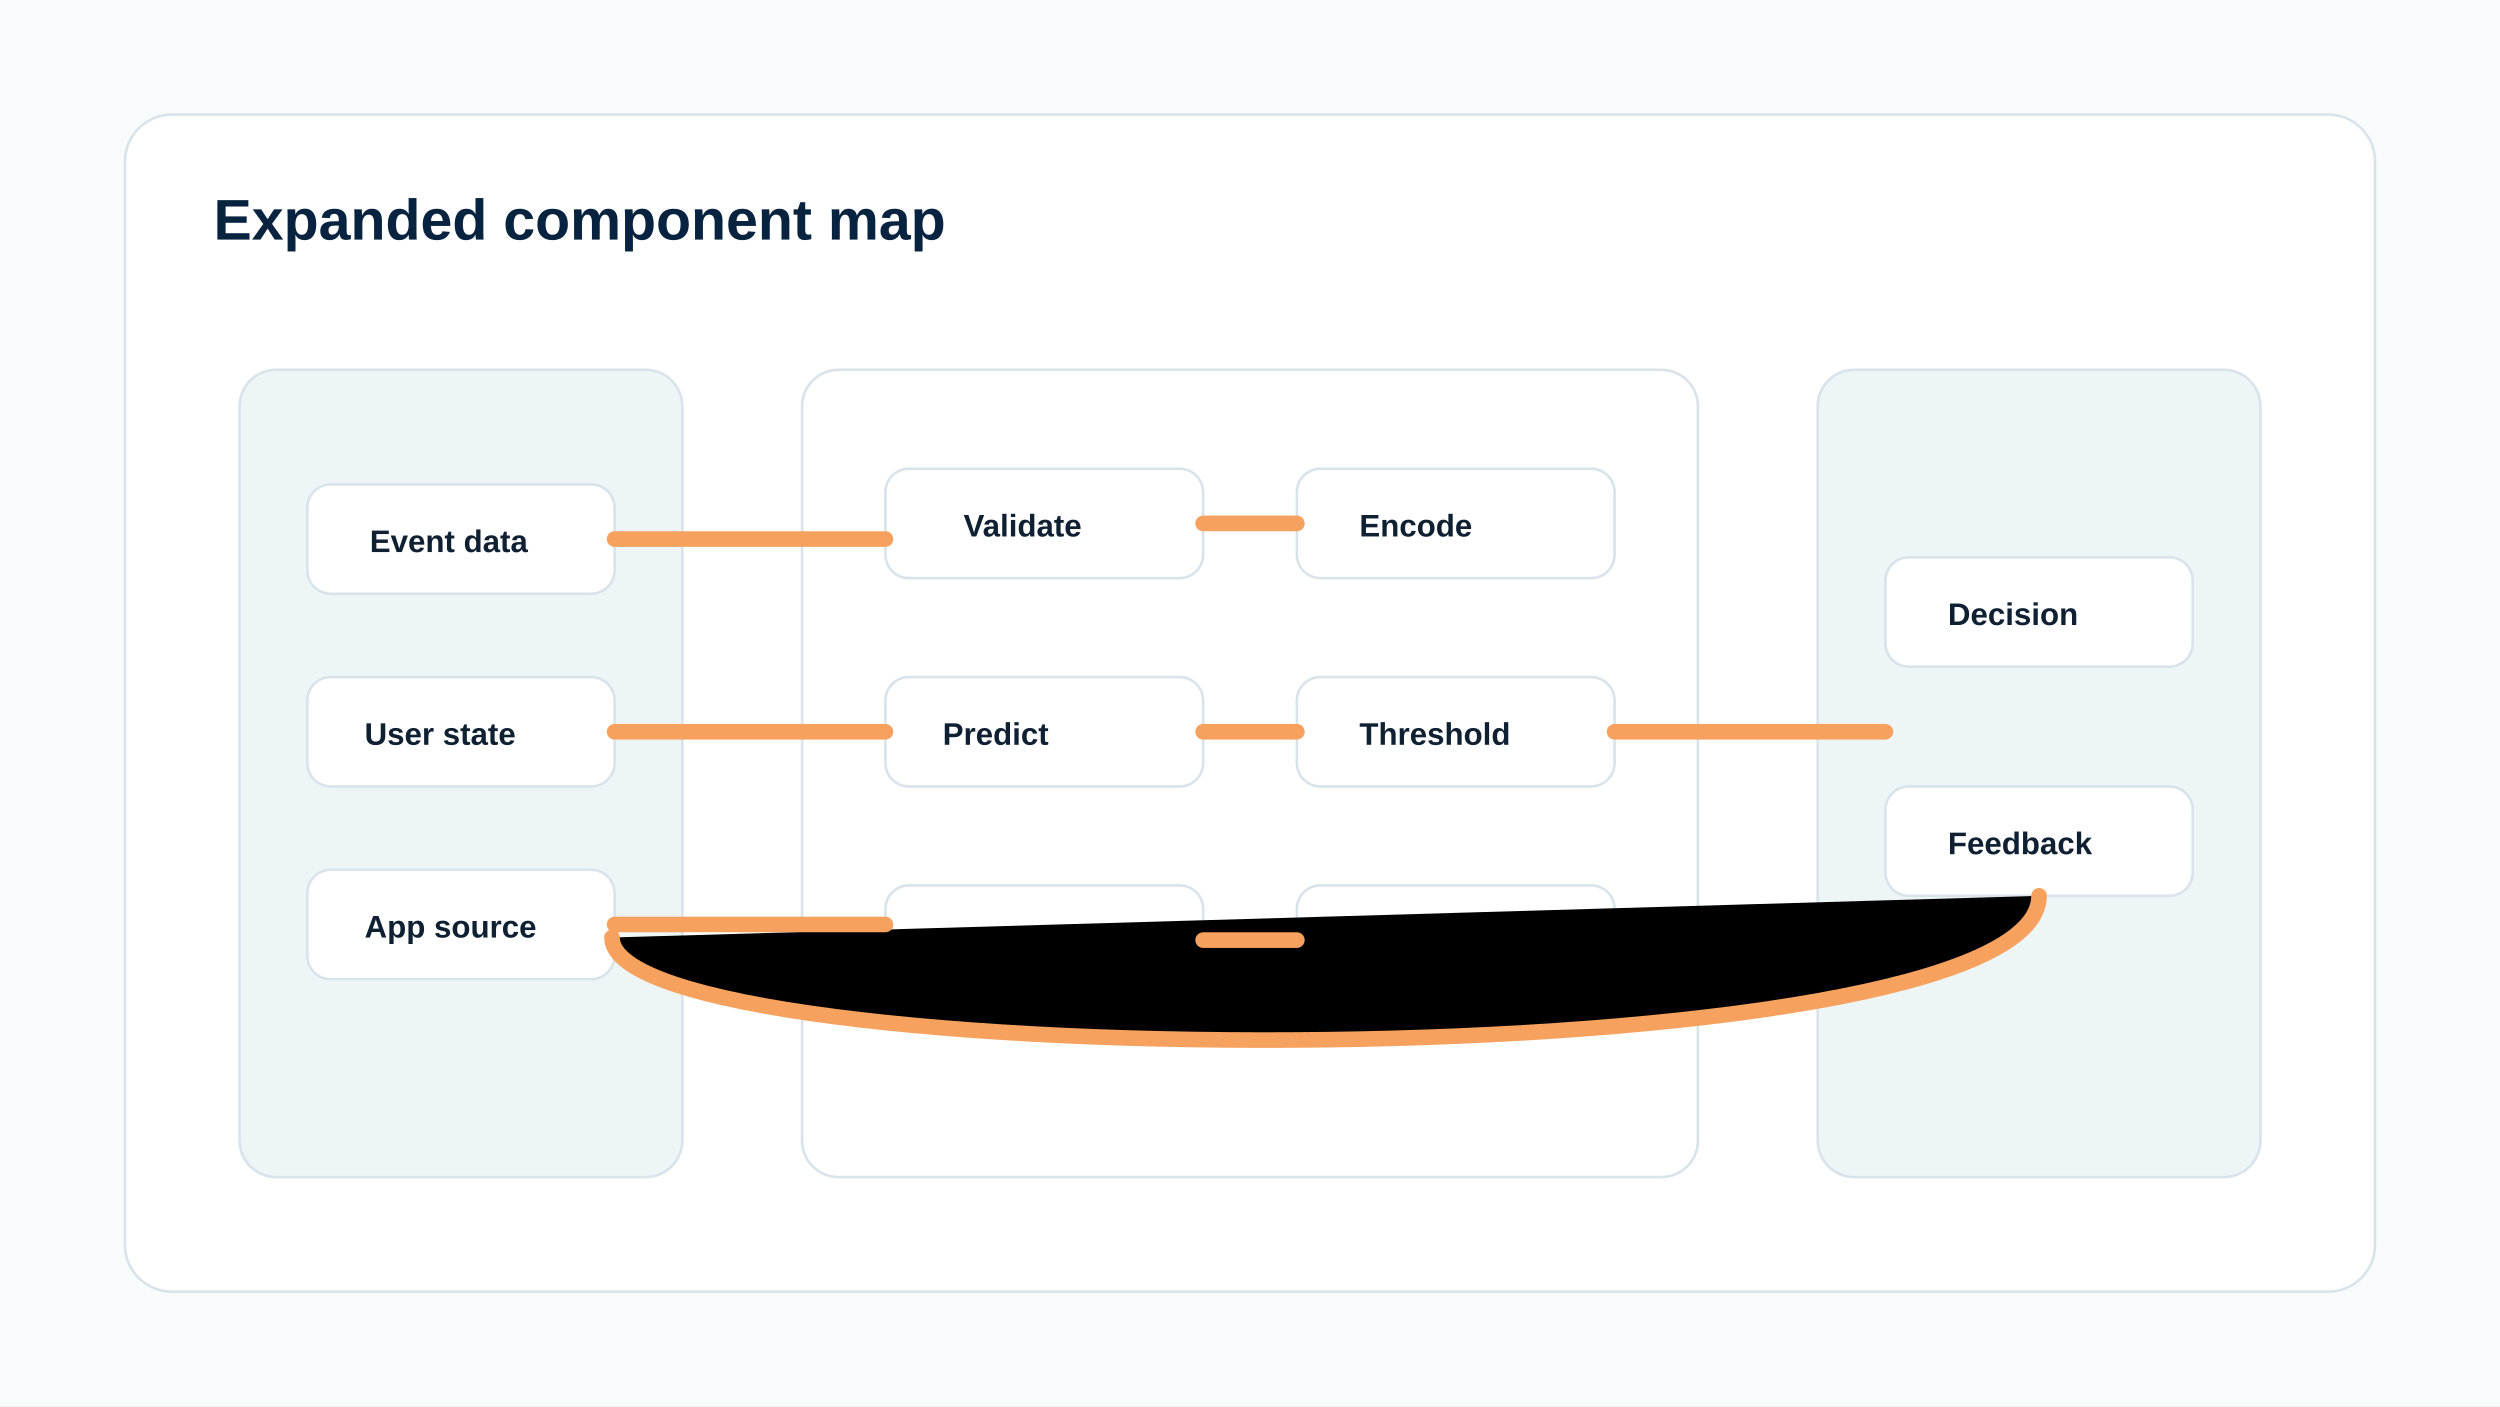
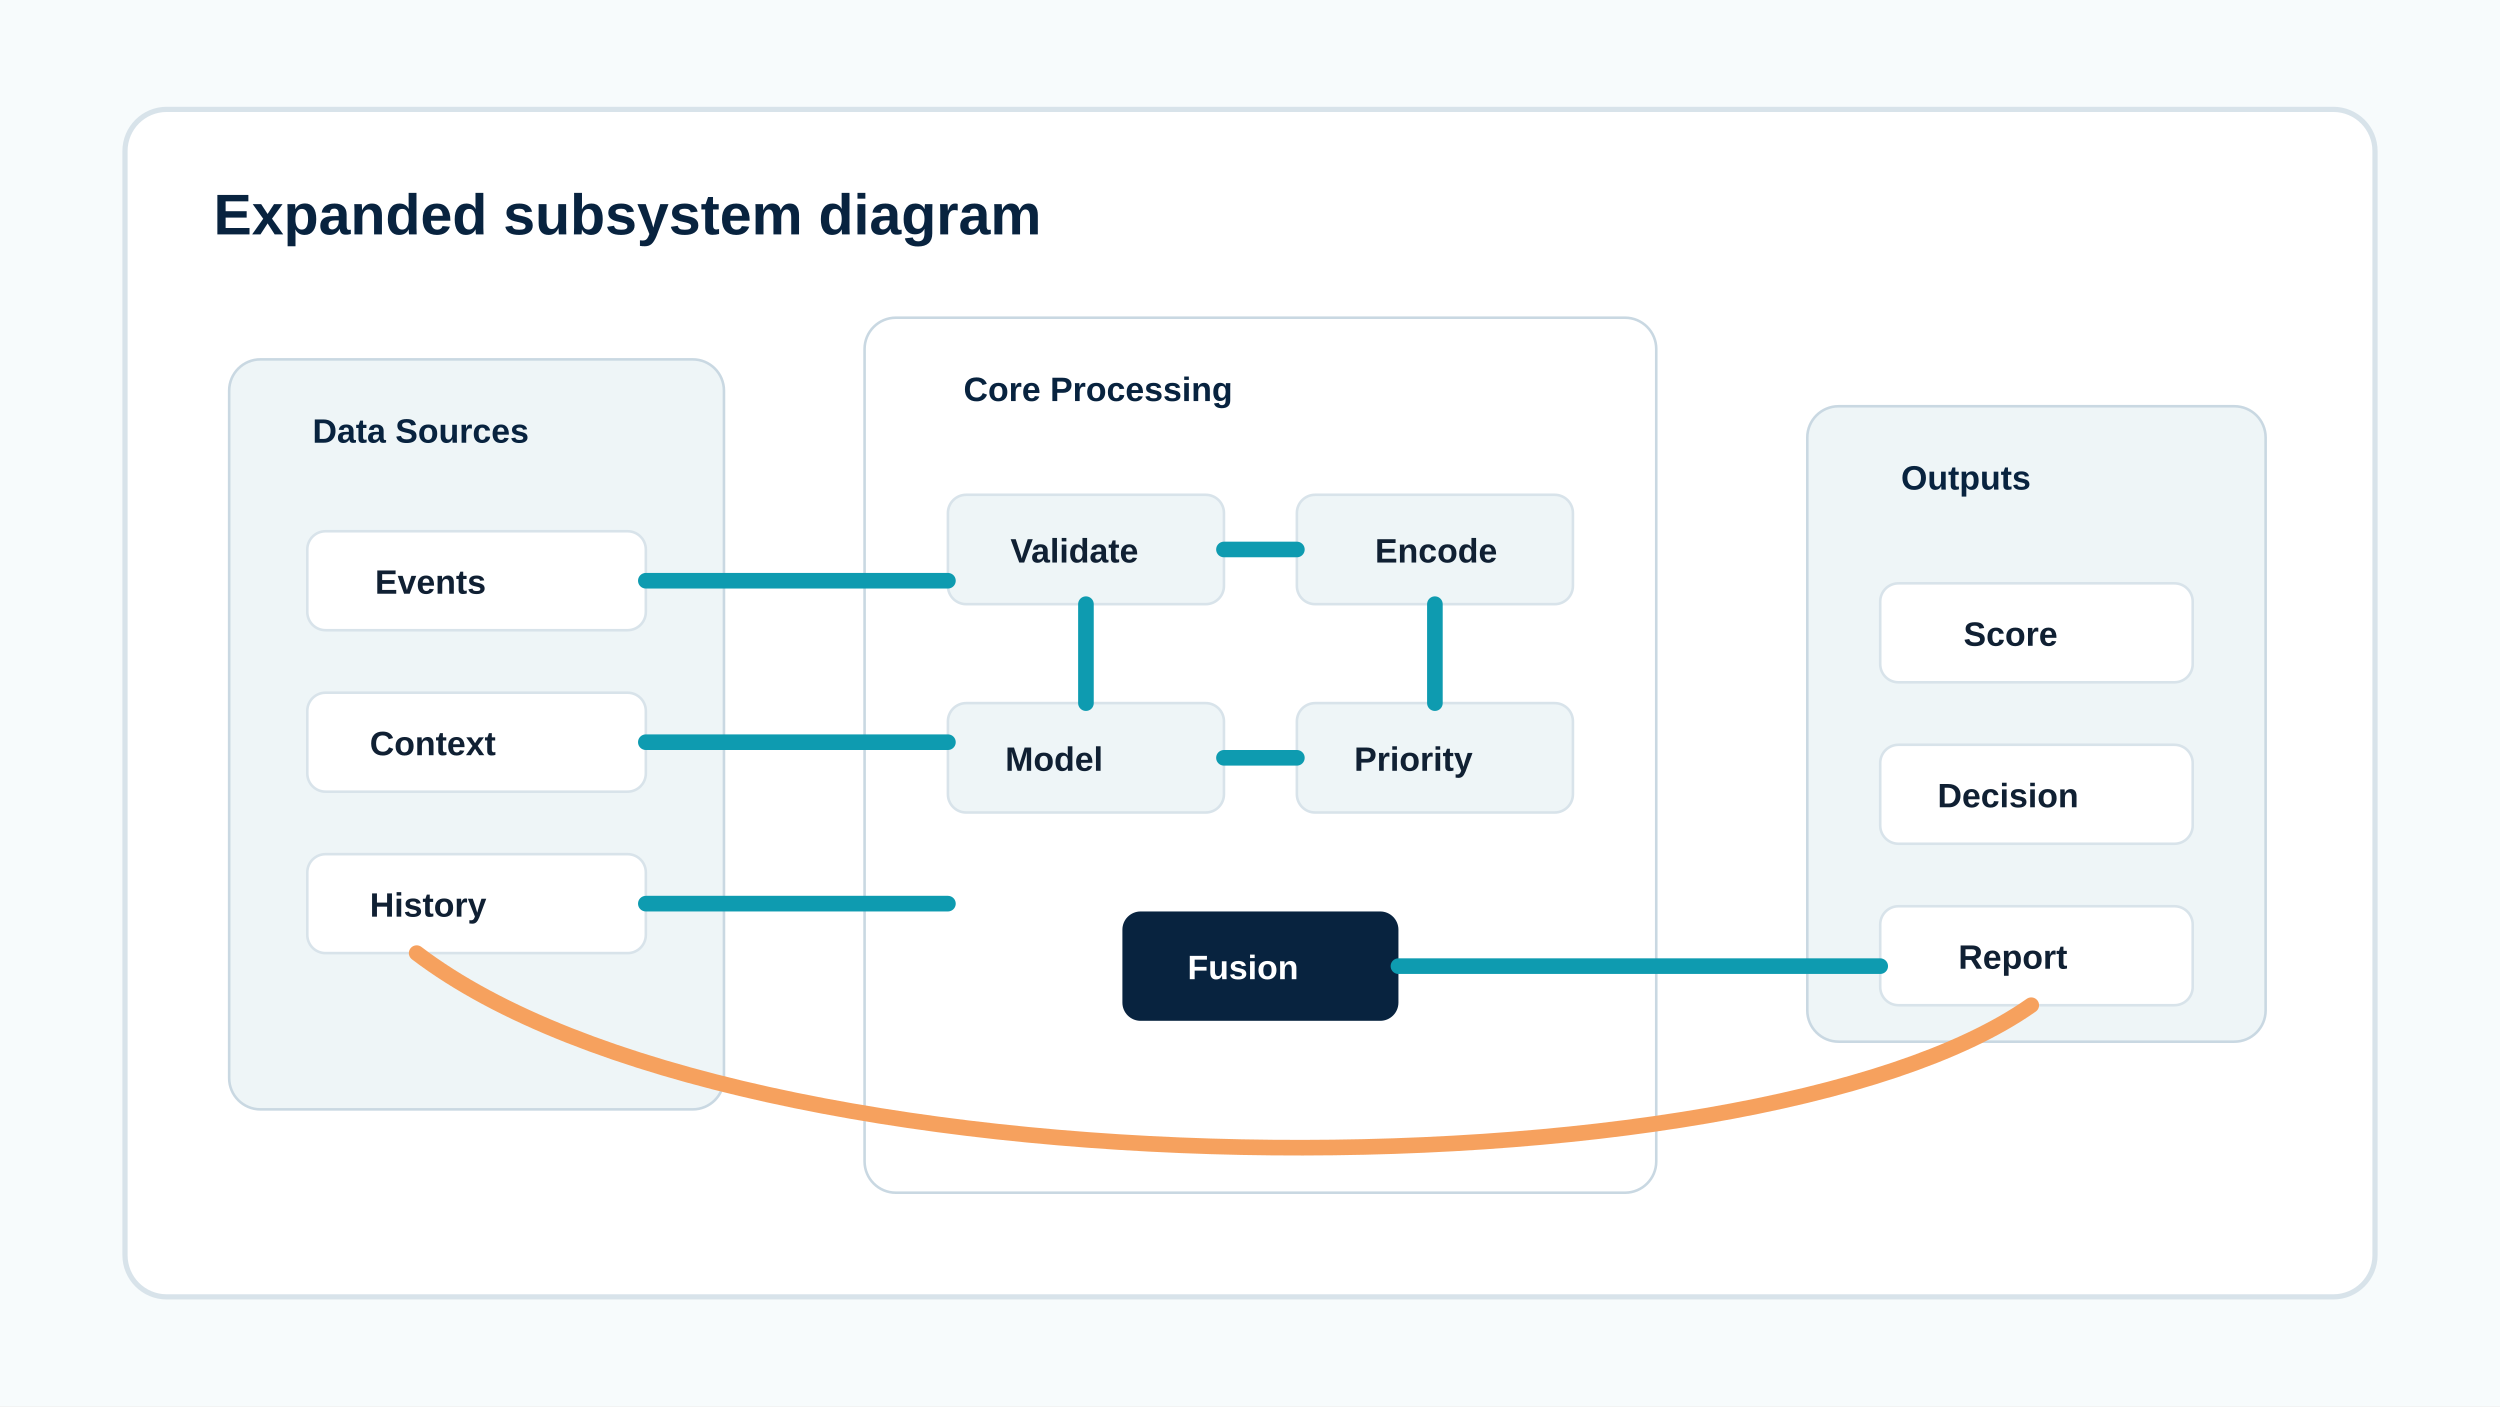
<svg xmlns="http://www.w3.org/2000/svg" viewBox="0 0 960 540" role="img">
  <rect width="960" height="540" fill="#f7fbfc" />
-   <rect x="48" y="44" width="864" height="452" rx="18" fill="#fff" stroke="#d8e3ea" />
-   <text x="82" y="92" fill="#08233f" font-family="Segoe UI, Arial, sans-serif" font-size="22" font-weight="900">Expanded component map</text>
-   <rect x="92" y="142" width="170" height="310" rx="14" fill="#eef5f7" stroke="#d8e3ea" />
-   <rect x="308" y="142" width="344" height="310" rx="14" fill="#fff" stroke="#d8e3ea" />
-   <rect x="698" y="142" width="170" height="310" rx="14" fill="#eef5f7" stroke="#d8e3ea" />
-   <g fill="#fff" stroke="#d8e3ea">
-     <rect x="118" y="186" width="118" height="42" rx="9" />
-     <rect x="118" y="260" width="118" height="42" rx="9" />
-     <rect x="118" y="334" width="118" height="42" rx="9" />
-     <rect x="340" y="180" width="122" height="42" rx="9" />
-     <rect x="498" y="180" width="122" height="42" rx="9" />
-     <rect x="340" y="260" width="122" height="42" rx="9" />
-     <rect x="498" y="260" width="122" height="42" rx="9" />
-     <rect x="340" y="340" width="122" height="42" rx="9" />
-     <rect x="498" y="340" width="122" height="42" rx="9" />
-     <rect x="724" y="214" width="118" height="42" rx="9" />
-     <rect x="724" y="302" width="118" height="42" rx="9" />
+   <rect x="48" y="42" width="864" height="456" rx="16" fill="#fff" stroke="#d8e3ea" stroke-width="2" />
+   <text x="82" y="90" fill="#08233f" font-family="Segoe UI, Arial, sans-serif" font-size="22" font-weight="900">Expanded subsystem diagram</text>
+   <g font-family="Segoe UI, Arial, sans-serif" font-size="13" font-weight="900">
+     <rect x="88" y="138" width="190" height="288" rx="12" fill="#eef5f7" stroke="#c9d8e2" />
+     <text x="120" y="170" fill="#08233f">Data Sources</text>
+     <rect x="118" y="204" width="130" height="38" rx="7" fill="#fff" stroke="#d8e3ea" />
+     <text x="144" y="228" fill="#102033">Events</text>
+     <rect x="118" y="266" width="130" height="38" rx="7" fill="#fff" stroke="#d8e3ea" />
+     <text x="142" y="290" fill="#102033">Context</text>
+     <rect x="118" y="328" width="130" height="38" rx="7" fill="#fff" stroke="#d8e3ea" />
+     <text x="142" y="352" fill="#102033">History</text>
+     <rect x="332" y="122" width="304" height="336" rx="12" fill="#fff" stroke="#c9d8e2" />
+     <text x="370" y="154" fill="#08233f">Core Processing</text>
+     <rect x="364" y="190" width="106" height="42" rx="7" fill="#eef5f7" stroke="#d8e3ea" />
+     <text x="388" y="216" fill="#102033">Validate</text>
+     <rect x="498" y="190" width="106" height="42" rx="7" fill="#eef5f7" stroke="#d8e3ea" />
+     <text x="528" y="216" fill="#102033">Encode</text>
+     <rect x="364" y="270" width="106" height="42" rx="7" fill="#eef5f7" stroke="#d8e3ea" />
+     <text x="386" y="296" fill="#102033">Model</text>
+     <rect x="498" y="270" width="106" height="42" rx="7" fill="#eef5f7" stroke="#d8e3ea" />
+     <text x="520" y="296" fill="#102033">Priority</text>
+     <rect x="431" y="350" width="106" height="42" rx="7" fill="#08233f" />
+     <text x="456" y="376" fill="#fff">Fusion</text>
+     <rect x="694" y="156" width="176" height="244" rx="12" fill="#eef5f7" stroke="#c9d8e2" />
+     <text x="730" y="188" fill="#08233f">Outputs</text>
+     <rect x="722" y="224" width="120" height="38" rx="7" fill="#fff" stroke="#d8e3ea" />
+     <text x="754" y="248" fill="#102033">Score</text>
+     <rect x="722" y="286" width="120" height="38" rx="7" fill="#fff" stroke="#d8e3ea" />
+     <text x="744" y="310" fill="#102033">Decision</text>
+     <rect x="722" y="348" width="120" height="38" rx="7" fill="#fff" stroke="#d8e3ea" />
+     <text x="752" y="372" fill="#102033">Report</text>
  </g>
-   <g font-family="Segoe UI, Arial, sans-serif" font-size="12" font-weight="800" fill="#102033">
-     <text x="142" y="212">Event data</text>
-     <text x="140" y="286">User state</text>
-     <text x="140" y="360">App source</text>
-     <text x="370" y="206">Validate</text>
-     <text x="522" y="206">Encode</text>
-     <text x="362" y="286">Predict</text>
-     <text x="522" y="286">Threshold</text>
-     <text x="364" y="366">Evaluate</text>
-     <text x="524" y="366">Export</text>
-     <text x="748" y="240">Decision</text>
-     <text x="748" y="328">Feedback</text>
-   </g>
-   <g stroke="#0e9bb0" stroke-width="6" stroke-linecap="round">
-     <path d="M236 207h104M236 281h104M236 355h104M462 201h36M462 281h36M462 361h36M620 281h104M783 344c0 72-548 70-548 16" stroke="#f6a15e" />
+   <g stroke="#0e9bb0" stroke-width="6" fill="none" stroke-linecap="round">
+     <path d="M248 223h116" />
+     <path d="M248 285h116" />
+     <path d="M248 347h116" />
+     <path d="M470 211h28" />
+     <path d="M417 232v38" />
+     <path d="M551 232v38" />
+     <path d="M470 291h28" />
+     <path d="M537 371h185" />
+     <path d="M780 386c-108 76-494 76-620-20" stroke="#f6a15e" />
  </g>
</svg>
